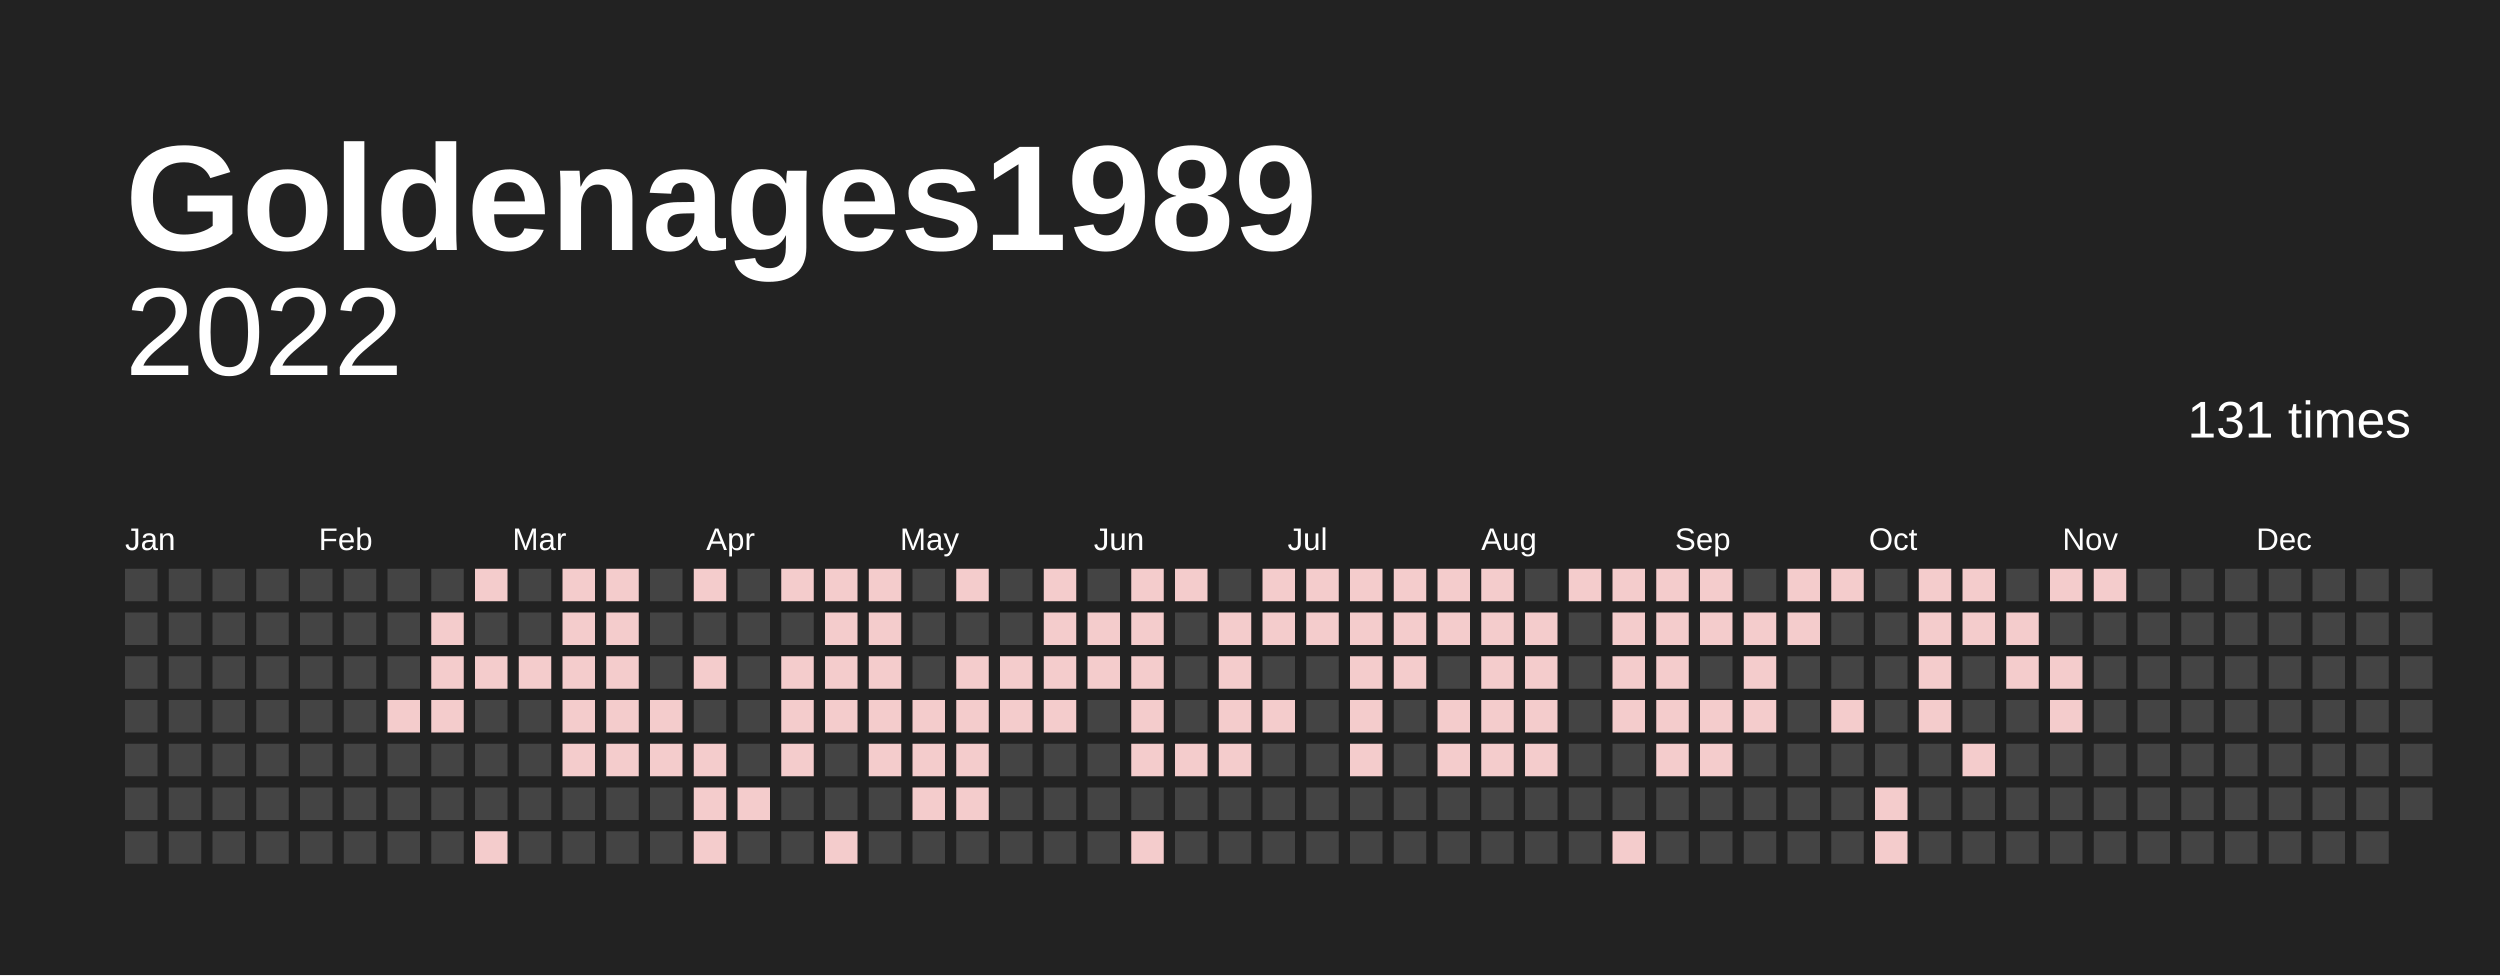
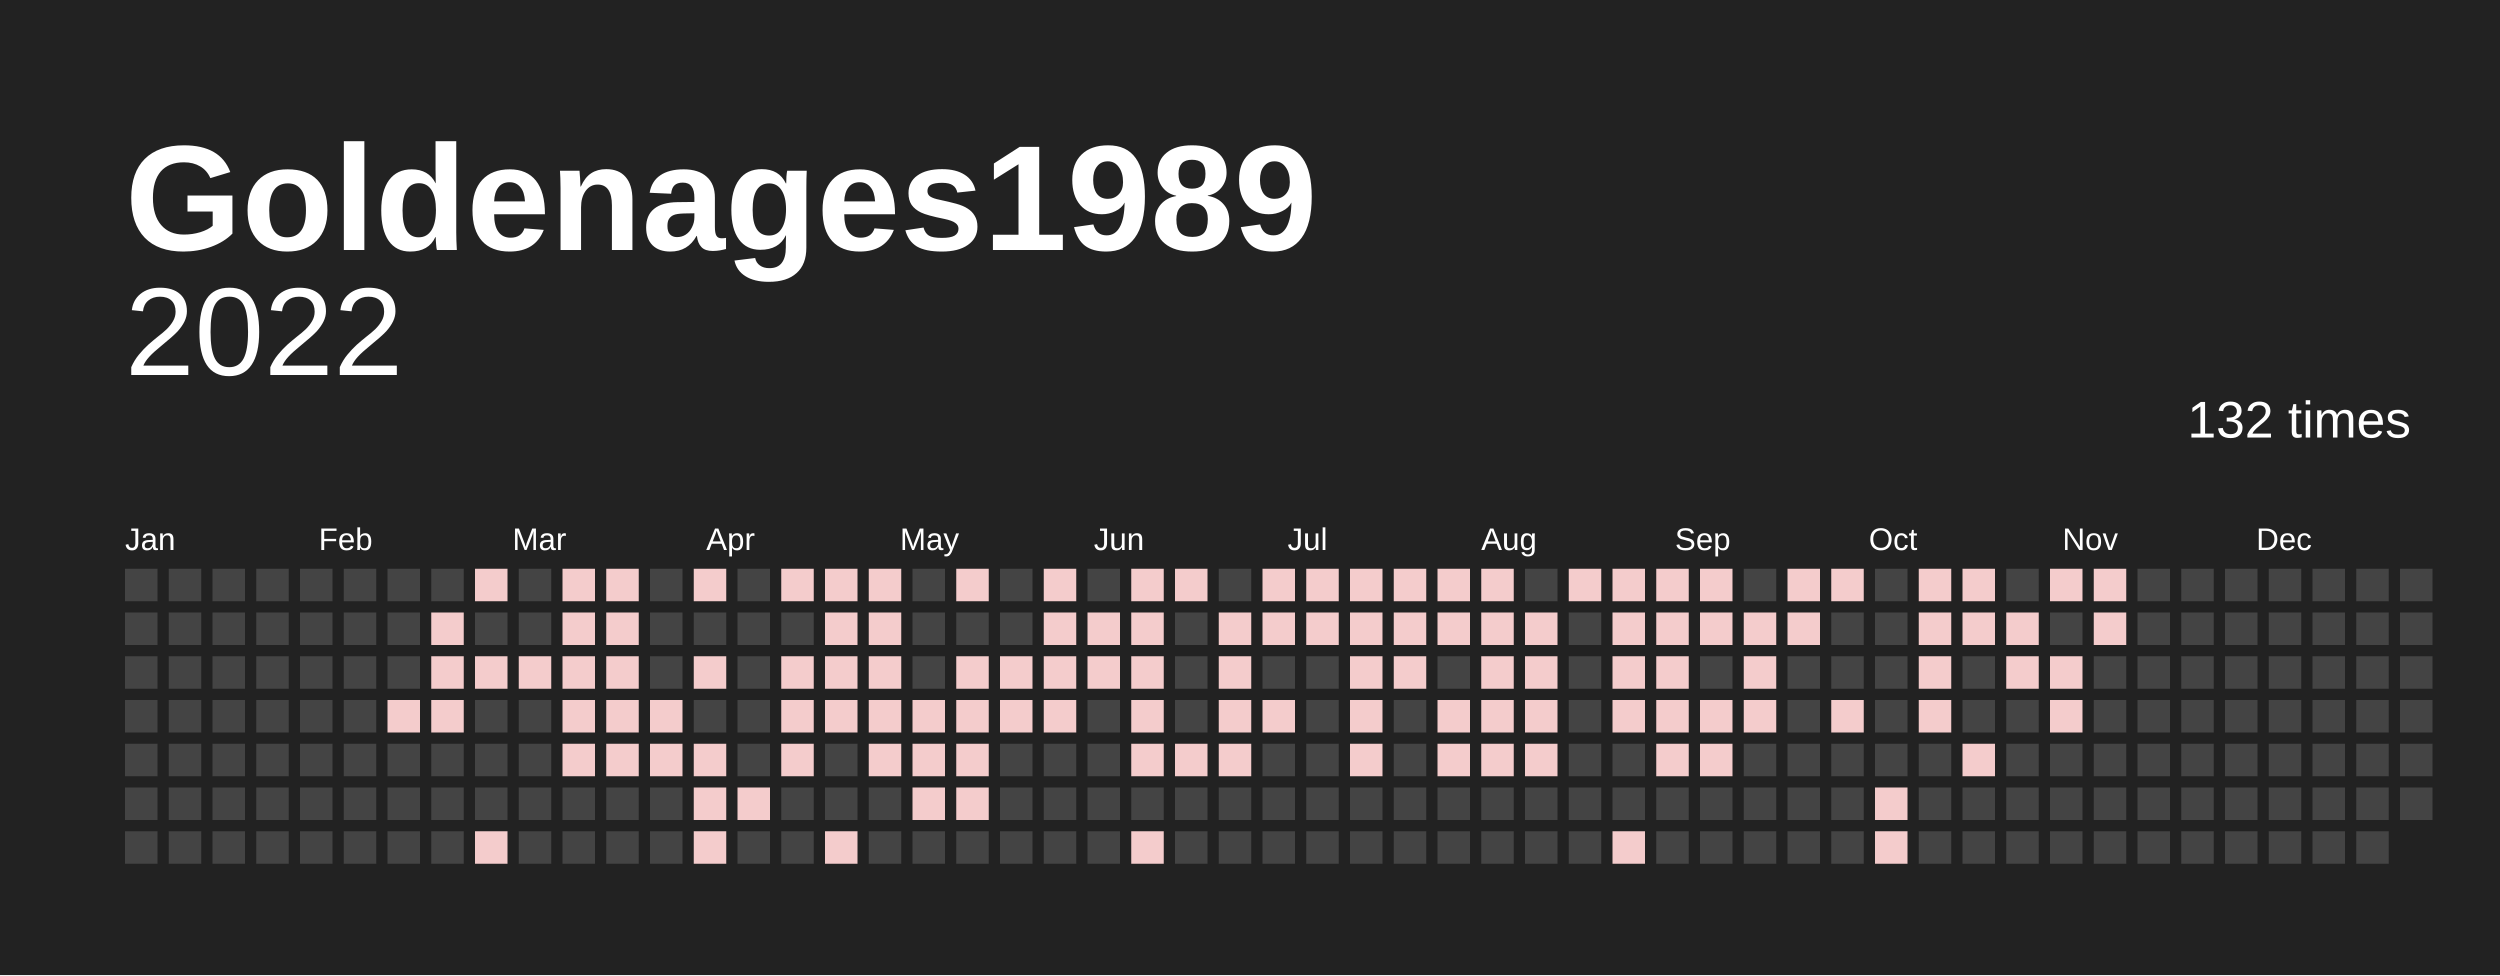
<svg xmlns="http://www.w3.org/2000/svg" baseProfile="full" height="78mm" version="1.1" viewBox="0,0,200,78" width="200mm">
  <defs />
  <rect fill="#222222" height="78" width="200" x="0" y="0" />
  <text fill="#FFFFFF" style="font-size:12px; font-family:Arial; font-weight:bold;" x="10" y="20">Goldenages1989</text>
  <text alignment-baseline="hanging" fill="#FFFFFF" style="font-size:10.0px; font-family:Arial;" x="10" y="30">2022</text>
-   <text alignment-baseline="hanging" fill="#FFFFFF" style="font-size:4.125px; font-family:Arial;" x="175" y="35">131 times</text>
+   <text alignment-baseline="hanging" fill="#FFFFFF" style="font-size:4.125px; font-family:Arial;" x="175" y="35">132 times</text>
  <text fill="#FFFFFF" style="font-size:2.5px; font-family:Arial" x="10.0" y="44">Jan</text>
  <text fill="#FFFFFF" style="font-size:2.5px; font-family:Arial" x="25.5" y="44">Feb</text>
  <text fill="#FFFFFF" style="font-size:2.5px; font-family:Arial" x="41.0" y="44">Mar</text>
  <text fill="#FFFFFF" style="font-size:2.5px; font-family:Arial" x="56.5" y="44">Apr</text>
  <text fill="#FFFFFF" style="font-size:2.5px; font-family:Arial" x="72.0" y="44">May</text>
  <text fill="#FFFFFF" style="font-size:2.5px; font-family:Arial" x="87.5" y="44">Jun</text>
  <text fill="#FFFFFF" style="font-size:2.5px; font-family:Arial" x="103.0" y="44">Jul</text>
  <text fill="#FFFFFF" style="font-size:2.5px; font-family:Arial" x="118.5" y="44">Aug</text>
  <text fill="#FFFFFF" style="font-size:2.5px; font-family:Arial" x="134.0" y="44">Sep</text>
  <text fill="#FFFFFF" style="font-size:2.5px; font-family:Arial" x="149.5" y="44">Oct</text>
  <text fill="#FFFFFF" style="font-size:2.5px; font-family:Arial" x="165.0" y="44">Nov</text>
  <text fill="#FFFFFF" style="font-size:2.5px; font-family:Arial" x="180.5" y="44">Dec</text>
  <rect fill="#444444" height="2.6" width="2.6" x="10.0" y="45.5" />
  <rect fill="#444444" height="2.6" width="2.6" x="10.0" y="49.0" />
  <rect fill="#444444" height="2.6" width="2.6" x="10.0" y="52.5" />
  <rect fill="#444444" height="2.6" width="2.6" x="10.0" y="56.0" />
  <rect fill="#444444" height="2.6" width="2.6" x="10.0" y="59.5" />
  <rect fill="#444444" height="2.6" width="2.6" x="10.0" y="63.0" />
  <rect fill="#444444" height="2.6" width="2.6" x="10.0" y="66.5" />
  <rect fill="#444444" height="2.6" width="2.6" x="13.5" y="45.5" />
  <rect fill="#444444" height="2.6" width="2.6" x="13.5" y="49.0" />
  <rect fill="#444444" height="2.6" width="2.6" x="13.5" y="52.5" />
  <rect fill="#444444" height="2.6" width="2.6" x="13.5" y="56.0" />
  <rect fill="#444444" height="2.6" width="2.6" x="13.5" y="59.5" />
  <rect fill="#444444" height="2.6" width="2.6" x="13.5" y="63.0" />
  <rect fill="#444444" height="2.6" width="2.6" x="13.5" y="66.5" />
  <rect fill="#444444" height="2.6" width="2.6" x="17.0" y="45.5" />
  <rect fill="#444444" height="2.6" width="2.6" x="17.0" y="49.0" />
  <rect fill="#444444" height="2.6" width="2.6" x="17.0" y="52.5" />
  <rect fill="#444444" height="2.6" width="2.6" x="17.0" y="56.0" />
  <rect fill="#444444" height="2.6" width="2.6" x="17.0" y="59.5" />
  <rect fill="#444444" height="2.6" width="2.6" x="17.0" y="63.0" />
  <rect fill="#444444" height="2.6" width="2.6" x="17.0" y="66.5" />
  <rect fill="#444444" height="2.6" width="2.6" x="20.5" y="45.5" />
  <rect fill="#444444" height="2.6" width="2.6" x="20.5" y="49.0" />
  <rect fill="#444444" height="2.6" width="2.6" x="20.5" y="52.5" />
  <rect fill="#444444" height="2.6" width="2.6" x="20.5" y="56.0" />
  <rect fill="#444444" height="2.6" width="2.6" x="20.5" y="59.5" />
  <rect fill="#444444" height="2.6" width="2.6" x="20.5" y="63.0" />
  <rect fill="#444444" height="2.6" width="2.6" x="20.5" y="66.5" />
  <rect fill="#444444" height="2.6" width="2.6" x="24.0" y="45.5" />
  <rect fill="#444444" height="2.6" width="2.6" x="24.0" y="49.0" />
  <rect fill="#444444" height="2.6" width="2.6" x="24.0" y="52.5" />
  <rect fill="#444444" height="2.6" width="2.6" x="24.0" y="56.0" />
  <rect fill="#444444" height="2.6" width="2.6" x="24.0" y="59.5" />
  <rect fill="#444444" height="2.6" width="2.6" x="24.0" y="63.0" />
  <rect fill="#444444" height="2.6" width="2.6" x="24.0" y="66.5" />
  <rect fill="#444444" height="2.6" width="2.6" x="27.5" y="45.5" />
  <rect fill="#444444" height="2.6" width="2.6" x="27.5" y="49.0" />
  <rect fill="#444444" height="2.6" width="2.6" x="27.5" y="52.5" />
  <rect fill="#444444" height="2.6" width="2.6" x="27.5" y="56.0" />
  <rect fill="#444444" height="2.6" width="2.6" x="27.5" y="59.5" />
  <rect fill="#444444" height="2.6" width="2.6" x="27.5" y="63.0" />
  <rect fill="#444444" height="2.6" width="2.6" x="27.5" y="66.5" />
  <rect fill="#444444" height="2.6" width="2.6" x="31.0" y="45.5" />
  <rect fill="#444444" height="2.6" width="2.6" x="31.0" y="49.0" />
  <rect fill="#444444" height="2.6" width="2.6" x="31.0" y="52.5" />
  <rect fill="#f4cccc" height="2.6" width="2.6" x="31.0" y="56.0" />
  <rect fill="#444444" height="2.6" width="2.6" x="31.0" y="59.5" />
  <rect fill="#444444" height="2.6" width="2.6" x="31.0" y="63.0" />
  <rect fill="#444444" height="2.6" width="2.6" x="31.0" y="66.5" />
  <rect fill="#444444" height="2.6" width="2.6" x="34.5" y="45.5" />
  <rect fill="#f4cccc" height="2.6" width="2.6" x="34.5" y="49.0" />
  <rect fill="#f4cccc" height="2.6" width="2.6" x="34.5" y="52.5" />
  <rect fill="#f4cccc" height="2.6" width="2.6" x="34.5" y="56.0" />
  <rect fill="#444444" height="2.6" width="2.6" x="34.5" y="59.5" />
  <rect fill="#444444" height="2.6" width="2.6" x="34.5" y="63.0" />
  <rect fill="#444444" height="2.6" width="2.6" x="34.5" y="66.5" />
  <rect fill="#f4cccc" height="2.6" width="2.6" x="38.0" y="45.5" />
  <rect fill="#444444" height="2.6" width="2.6" x="38.0" y="49.0" />
  <rect fill="#f4cccc" height="2.6" width="2.6" x="38.0" y="52.5" />
  <rect fill="#444444" height="2.6" width="2.6" x="38.0" y="56.0" />
  <rect fill="#444444" height="2.6" width="2.6" x="38.0" y="59.5" />
  <rect fill="#444444" height="2.6" width="2.6" x="38.0" y="63.0" />
  <rect fill="#f4cccc" height="2.6" width="2.6" x="38.0" y="66.5" />
  <rect fill="#444444" height="2.6" width="2.6" x="41.5" y="45.5" />
  <rect fill="#444444" height="2.6" width="2.6" x="41.5" y="49.0" />
  <rect fill="#f4cccc" height="2.6" width="2.6" x="41.5" y="52.5" />
  <rect fill="#444444" height="2.6" width="2.6" x="41.5" y="56.0" />
  <rect fill="#444444" height="2.6" width="2.6" x="41.5" y="59.5" />
  <rect fill="#444444" height="2.6" width="2.6" x="41.5" y="63.0" />
  <rect fill="#444444" height="2.6" width="2.6" x="41.5" y="66.5" />
  <rect fill="#f4cccc" height="2.6" width="2.6" x="45.0" y="45.5" />
  <rect fill="#f4cccc" height="2.6" width="2.6" x="45.0" y="49.0" />
  <rect fill="#f4cccc" height="2.6" width="2.6" x="45.0" y="52.5" />
  <rect fill="#f4cccc" height="2.6" width="2.6" x="45.0" y="56.0" />
  <rect fill="#f4cccc" height="2.6" width="2.6" x="45.0" y="59.5" />
  <rect fill="#444444" height="2.6" width="2.6" x="45.0" y="63.0" />
  <rect fill="#444444" height="2.6" width="2.6" x="45.0" y="66.5" />
  <rect fill="#f4cccc" height="2.6" width="2.6" x="48.5" y="45.5" />
  <rect fill="#f4cccc" height="2.6" width="2.6" x="48.5" y="49.0" />
  <rect fill="#f4cccc" height="2.6" width="2.6" x="48.5" y="52.5" />
  <rect fill="#f4cccc" height="2.6" width="2.6" x="48.5" y="56.0" />
  <rect fill="#f4cccc" height="2.6" width="2.6" x="48.5" y="59.5" />
  <rect fill="#444444" height="2.6" width="2.6" x="48.5" y="63.0" />
  <rect fill="#444444" height="2.6" width="2.6" x="48.5" y="66.5" />
  <rect fill="#444444" height="2.6" width="2.6" x="52.0" y="45.5" />
  <rect fill="#444444" height="2.6" width="2.6" x="52.0" y="49.0" />
  <rect fill="#444444" height="2.6" width="2.6" x="52.0" y="52.5" />
  <rect fill="#f4cccc" height="2.6" width="2.6" x="52.0" y="56.0" />
  <rect fill="#f4cccc" height="2.6" width="2.6" x="52.0" y="59.5" />
  <rect fill="#444444" height="2.6" width="2.6" x="52.0" y="63.0" />
  <rect fill="#444444" height="2.6" width="2.6" x="52.0" y="66.5" />
  <rect fill="#f4cccc" height="2.6" width="2.6" x="55.5" y="45.5" />
  <rect fill="#444444" height="2.6" width="2.6" x="55.5" y="49.0" />
  <rect fill="#f4cccc" height="2.6" width="2.6" x="55.5" y="52.5" />
  <rect fill="#444444" height="2.6" width="2.6" x="55.5" y="56.0" />
  <rect fill="#f4cccc" height="2.6" width="2.6" x="55.5" y="59.5" />
  <rect fill="#f4cccc" height="2.6" width="2.6" x="55.5" y="63.0" />
  <rect fill="#f4cccc" height="2.6" width="2.6" x="55.5" y="66.5" />
  <rect fill="#444444" height="2.6" width="2.6" x="59.0" y="45.5" />
  <rect fill="#444444" height="2.6" width="2.6" x="59.0" y="49.0" />
  <rect fill="#444444" height="2.6" width="2.6" x="59.0" y="52.5" />
  <rect fill="#444444" height="2.6" width="2.6" x="59.0" y="56.0" />
  <rect fill="#444444" height="2.6" width="2.6" x="59.0" y="59.5" />
  <rect fill="#f4cccc" height="2.6" width="2.6" x="59.0" y="63.0" />
  <rect fill="#444444" height="2.6" width="2.6" x="59.0" y="66.5" />
  <rect fill="#f4cccc" height="2.6" width="2.6" x="62.5" y="45.5" />
  <rect fill="#444444" height="2.6" width="2.6" x="62.5" y="49.0" />
  <rect fill="#f4cccc" height="2.6" width="2.6" x="62.5" y="52.5" />
  <rect fill="#f4cccc" height="2.6" width="2.6" x="62.5" y="56.0" />
  <rect fill="#f4cccc" height="2.6" width="2.6" x="62.5" y="59.5" />
  <rect fill="#444444" height="2.6" width="2.6" x="62.5" y="63.0" />
  <rect fill="#444444" height="2.6" width="2.6" x="62.5" y="66.5" />
  <rect fill="#f4cccc" height="2.6" width="2.6" x="66.0" y="45.5" />
  <rect fill="#f4cccc" height="2.6" width="2.6" x="66.0" y="49.0" />
  <rect fill="#f4cccc" height="2.6" width="2.6" x="66.0" y="52.5" />
  <rect fill="#f4cccc" height="2.6" width="2.6" x="66.0" y="56.0" />
  <rect fill="#444444" height="2.6" width="2.6" x="66.0" y="59.5" />
  <rect fill="#444444" height="2.6" width="2.6" x="66.0" y="63.0" />
  <rect fill="#f4cccc" height="2.6" width="2.6" x="66.0" y="66.5" />
  <rect fill="#f4cccc" height="2.6" width="2.6" x="69.5" y="45.5" />
  <rect fill="#f4cccc" height="2.6" width="2.6" x="69.5" y="49.0" />
  <rect fill="#f4cccc" height="2.6" width="2.6" x="69.5" y="52.5" />
  <rect fill="#f4cccc" height="2.6" width="2.6" x="69.5" y="56.0" />
  <rect fill="#f4cccc" height="2.6" width="2.6" x="69.5" y="59.5" />
  <rect fill="#444444" height="2.6" width="2.6" x="69.5" y="63.0" />
  <rect fill="#444444" height="2.6" width="2.6" x="69.5" y="66.5" />
  <rect fill="#444444" height="2.6" width="2.6" x="73.0" y="45.5" />
  <rect fill="#444444" height="2.6" width="2.6" x="73.0" y="49.0" />
  <rect fill="#444444" height="2.6" width="2.6" x="73.0" y="52.5" />
  <rect fill="#f4cccc" height="2.6" width="2.6" x="73.0" y="56.0" />
  <rect fill="#f4cccc" height="2.6" width="2.6" x="73.0" y="59.5" />
  <rect fill="#f4cccc" height="2.6" width="2.6" x="73.0" y="63.0" />
  <rect fill="#444444" height="2.6" width="2.6" x="73.0" y="66.5" />
  <rect fill="#f4cccc" height="2.6" width="2.6" x="76.5" y="45.5" />
  <rect fill="#444444" height="2.6" width="2.6" x="76.5" y="49.0" />
  <rect fill="#f4cccc" height="2.6" width="2.6" x="76.5" y="52.5" />
  <rect fill="#f4cccc" height="2.6" width="2.6" x="76.5" y="56.0" />
  <rect fill="#f4cccc" height="2.6" width="2.6" x="76.5" y="59.5" />
  <rect fill="#f4cccc" height="2.6" width="2.6" x="76.5" y="63.0" />
  <rect fill="#444444" height="2.6" width="2.6" x="76.5" y="66.5" />
  <rect fill="#444444" height="2.6" width="2.6" x="80.0" y="45.5" />
  <rect fill="#444444" height="2.6" width="2.6" x="80.0" y="49.0" />
  <rect fill="#f4cccc" height="2.6" width="2.6" x="80.0" y="52.5" />
  <rect fill="#f4cccc" height="2.6" width="2.6" x="80.0" y="56.0" />
  <rect fill="#444444" height="2.6" width="2.6" x="80.0" y="59.5" />
  <rect fill="#444444" height="2.6" width="2.6" x="80.0" y="63.0" />
  <rect fill="#444444" height="2.6" width="2.6" x="80.0" y="66.5" />
  <rect fill="#f4cccc" height="2.6" width="2.6" x="83.5" y="45.5" />
  <rect fill="#f4cccc" height="2.6" width="2.6" x="83.5" y="49.0" />
  <rect fill="#f4cccc" height="2.6" width="2.6" x="83.5" y="52.5" />
  <rect fill="#f4cccc" height="2.6" width="2.6" x="83.5" y="56.0" />
  <rect fill="#444444" height="2.6" width="2.6" x="83.5" y="59.5" />
  <rect fill="#444444" height="2.6" width="2.6" x="83.5" y="63.0" />
  <rect fill="#444444" height="2.6" width="2.6" x="83.5" y="66.5" />
  <rect fill="#444444" height="2.6" width="2.6" x="87.0" y="45.5" />
  <rect fill="#f4cccc" height="2.6" width="2.6" x="87.0" y="49.0" />
  <rect fill="#f4cccc" height="2.6" width="2.6" x="87.0" y="52.5" />
  <rect fill="#444444" height="2.6" width="2.6" x="87.0" y="56.0" />
  <rect fill="#444444" height="2.6" width="2.6" x="87.0" y="59.5" />
  <rect fill="#444444" height="2.6" width="2.6" x="87.0" y="63.0" />
  <rect fill="#444444" height="2.6" width="2.6" x="87.0" y="66.5" />
  <rect fill="#f4cccc" height="2.6" width="2.6" x="90.5" y="45.5" />
  <rect fill="#f4cccc" height="2.6" width="2.6" x="90.5" y="49.0" />
  <rect fill="#f4cccc" height="2.6" width="2.6" x="90.5" y="52.5" />
  <rect fill="#f4cccc" height="2.6" width="2.6" x="90.5" y="56.0" />
  <rect fill="#f4cccc" height="2.6" width="2.6" x="90.5" y="59.5" />
  <rect fill="#444444" height="2.6" width="2.6" x="90.5" y="63.0" />
  <rect fill="#f4cccc" height="2.6" width="2.6" x="90.5" y="66.5" />
  <rect fill="#f4cccc" height="2.6" width="2.6" x="94.0" y="45.5" />
  <rect fill="#444444" height="2.6" width="2.6" x="94.0" y="49.0" />
  <rect fill="#444444" height="2.6" width="2.6" x="94.0" y="52.5" />
  <rect fill="#444444" height="2.6" width="2.6" x="94.0" y="56.0" />
  <rect fill="#f4cccc" height="2.6" width="2.6" x="94.0" y="59.5" />
  <rect fill="#444444" height="2.6" width="2.6" x="94.0" y="63.0" />
  <rect fill="#444444" height="2.6" width="2.6" x="94.0" y="66.5" />
  <rect fill="#444444" height="2.6" width="2.6" x="97.5" y="45.5" />
  <rect fill="#f4cccc" height="2.6" width="2.6" x="97.5" y="49.0" />
  <rect fill="#f4cccc" height="2.6" width="2.6" x="97.5" y="52.5" />
  <rect fill="#f4cccc" height="2.6" width="2.6" x="97.5" y="56.0" />
  <rect fill="#f4cccc" height="2.6" width="2.6" x="97.5" y="59.5" />
  <rect fill="#444444" height="2.6" width="2.6" x="97.5" y="63.0" />
  <rect fill="#444444" height="2.6" width="2.6" x="97.5" y="66.5" />
  <rect fill="#f4cccc" height="2.6" width="2.6" x="101.0" y="45.5" />
  <rect fill="#f4cccc" height="2.6" width="2.6" x="101.0" y="49.0" />
  <rect fill="#444444" height="2.6" width="2.6" x="101.0" y="52.5" />
  <rect fill="#f4cccc" height="2.6" width="2.6" x="101.0" y="56.0" />
  <rect fill="#444444" height="2.6" width="2.6" x="101.0" y="59.5" />
  <rect fill="#444444" height="2.6" width="2.6" x="101.0" y="63.0" />
  <rect fill="#444444" height="2.6" width="2.6" x="101.0" y="66.5" />
  <rect fill="#f4cccc" height="2.6" width="2.6" x="104.5" y="45.5" />
  <rect fill="#f4cccc" height="2.6" width="2.6" x="104.5" y="49.0" />
  <rect fill="#444444" height="2.6" width="2.6" x="104.5" y="52.5" />
  <rect fill="#444444" height="2.6" width="2.6" x="104.5" y="56.0" />
  <rect fill="#444444" height="2.6" width="2.6" x="104.5" y="59.5" />
  <rect fill="#444444" height="2.6" width="2.6" x="104.5" y="63.0" />
  <rect fill="#444444" height="2.6" width="2.6" x="104.5" y="66.5" />
  <rect fill="#f4cccc" height="2.6" width="2.6" x="108.0" y="45.5" />
  <rect fill="#f4cccc" height="2.6" width="2.6" x="108.0" y="49.0" />
  <rect fill="#f4cccc" height="2.6" width="2.6" x="108.0" y="52.5" />
  <rect fill="#f4cccc" height="2.6" width="2.6" x="108.0" y="56.0" />
  <rect fill="#f4cccc" height="2.6" width="2.6" x="108.0" y="59.5" />
  <rect fill="#444444" height="2.6" width="2.6" x="108.0" y="63.0" />
  <rect fill="#444444" height="2.6" width="2.6" x="108.0" y="66.5" />
  <rect fill="#f4cccc" height="2.6" width="2.6" x="111.5" y="45.5" />
  <rect fill="#f4cccc" height="2.6" width="2.6" x="111.5" y="49.0" />
  <rect fill="#f4cccc" height="2.6" width="2.6" x="111.5" y="52.5" />
  <rect fill="#444444" height="2.6" width="2.6" x="111.5" y="56.0" />
  <rect fill="#444444" height="2.6" width="2.6" x="111.5" y="59.5" />
  <rect fill="#444444" height="2.6" width="2.6" x="111.5" y="63.0" />
  <rect fill="#444444" height="2.6" width="2.6" x="111.5" y="66.5" />
  <rect fill="#f4cccc" height="2.6" width="2.6" x="115.0" y="45.5" />
  <rect fill="#f4cccc" height="2.6" width="2.6" x="115.0" y="49.0" />
  <rect fill="#444444" height="2.6" width="2.6" x="115.0" y="52.5" />
  <rect fill="#f4cccc" height="2.6" width="2.6" x="115.0" y="56.0" />
  <rect fill="#f4cccc" height="2.6" width="2.6" x="115.0" y="59.5" />
  <rect fill="#444444" height="2.6" width="2.6" x="115.0" y="63.0" />
  <rect fill="#444444" height="2.6" width="2.6" x="115.0" y="66.5" />
  <rect fill="#f4cccc" height="2.6" width="2.6" x="118.5" y="45.5" />
  <rect fill="#f4cccc" height="2.6" width="2.6" x="118.5" y="49.0" />
  <rect fill="#f4cccc" height="2.6" width="2.6" x="118.5" y="52.5" />
  <rect fill="#f4cccc" height="2.6" width="2.6" x="118.5" y="56.0" />
  <rect fill="#f4cccc" height="2.6" width="2.6" x="118.5" y="59.5" />
  <rect fill="#444444" height="2.6" width="2.6" x="118.5" y="63.0" />
  <rect fill="#444444" height="2.6" width="2.6" x="118.5" y="66.5" />
  <rect fill="#444444" height="2.6" width="2.6" x="122.0" y="45.5" />
  <rect fill="#f4cccc" height="2.6" width="2.6" x="122.0" y="49.0" />
  <rect fill="#f4cccc" height="2.6" width="2.6" x="122.0" y="52.5" />
  <rect fill="#f4cccc" height="2.6" width="2.6" x="122.0" y="56.0" />
  <rect fill="#f4cccc" height="2.6" width="2.6" x="122.0" y="59.5" />
  <rect fill="#444444" height="2.6" width="2.6" x="122.0" y="63.0" />
  <rect fill="#444444" height="2.6" width="2.6" x="122.0" y="66.5" />
  <rect fill="#f4cccc" height="2.6" width="2.6" x="125.5" y="45.5" />
  <rect fill="#444444" height="2.6" width="2.6" x="125.5" y="49.0" />
  <rect fill="#444444" height="2.6" width="2.6" x="125.5" y="52.5" />
  <rect fill="#444444" height="2.6" width="2.6" x="125.5" y="56.0" />
  <rect fill="#444444" height="2.6" width="2.6" x="125.5" y="59.5" />
  <rect fill="#444444" height="2.6" width="2.6" x="125.5" y="63.0" />
  <rect fill="#444444" height="2.6" width="2.6" x="125.5" y="66.5" />
  <rect fill="#f4cccc" height="2.6" width="2.6" x="129.0" y="45.5" />
  <rect fill="#f4cccc" height="2.6" width="2.6" x="129.0" y="49.0" />
  <rect fill="#f4cccc" height="2.6" width="2.6" x="129.0" y="52.5" />
  <rect fill="#f4cccc" height="2.6" width="2.6" x="129.0" y="56.0" />
  <rect fill="#444444" height="2.6" width="2.6" x="129.0" y="59.5" />
  <rect fill="#444444" height="2.6" width="2.6" x="129.0" y="63.0" />
  <rect fill="#f4cccc" height="2.6" width="2.6" x="129.0" y="66.5" />
  <rect fill="#f4cccc" height="2.6" width="2.6" x="132.5" y="45.5" />
  <rect fill="#f4cccc" height="2.6" width="2.6" x="132.5" y="49.0" />
  <rect fill="#f4cccc" height="2.6" width="2.6" x="132.5" y="52.5" />
  <rect fill="#f4cccc" height="2.6" width="2.6" x="132.5" y="56.0" />
  <rect fill="#f4cccc" height="2.6" width="2.6" x="132.5" y="59.5" />
  <rect fill="#444444" height="2.6" width="2.6" x="132.5" y="63.0" />
  <rect fill="#444444" height="2.6" width="2.6" x="132.5" y="66.5" />
  <rect fill="#f4cccc" height="2.6" width="2.6" x="136.0" y="45.5" />
  <rect fill="#f4cccc" height="2.6" width="2.6" x="136.0" y="49.0" />
  <rect fill="#444444" height="2.6" width="2.6" x="136.0" y="52.5" />
  <rect fill="#f4cccc" height="2.6" width="2.6" x="136.0" y="56.0" />
  <rect fill="#f4cccc" height="2.6" width="2.6" x="136.0" y="59.5" />
  <rect fill="#444444" height="2.6" width="2.6" x="136.0" y="63.0" />
  <rect fill="#444444" height="2.6" width="2.6" x="136.0" y="66.5" />
  <rect fill="#444444" height="2.6" width="2.6" x="139.5" y="45.5" />
  <rect fill="#f4cccc" height="2.6" width="2.6" x="139.5" y="49.0" />
  <rect fill="#f4cccc" height="2.6" width="2.6" x="139.5" y="52.5" />
  <rect fill="#f4cccc" height="2.6" width="2.6" x="139.5" y="56.0" />
  <rect fill="#444444" height="2.6" width="2.6" x="139.5" y="59.5" />
  <rect fill="#444444" height="2.6" width="2.6" x="139.5" y="63.0" />
  <rect fill="#444444" height="2.6" width="2.6" x="139.5" y="66.5" />
  <rect fill="#f4cccc" height="2.6" width="2.6" x="143.0" y="45.5" />
  <rect fill="#f4cccc" height="2.6" width="2.6" x="143.0" y="49.0" />
  <rect fill="#444444" height="2.6" width="2.6" x="143.0" y="52.5" />
  <rect fill="#444444" height="2.6" width="2.6" x="143.0" y="56.0" />
  <rect fill="#444444" height="2.6" width="2.6" x="143.0" y="59.5" />
  <rect fill="#444444" height="2.6" width="2.6" x="143.0" y="63.0" />
  <rect fill="#444444" height="2.6" width="2.6" x="143.0" y="66.5" />
  <rect fill="#f4cccc" height="2.6" width="2.6" x="146.5" y="45.5" />
  <rect fill="#444444" height="2.6" width="2.6" x="146.5" y="49.0" />
  <rect fill="#444444" height="2.6" width="2.6" x="146.5" y="52.5" />
  <rect fill="#f4cccc" height="2.6" width="2.6" x="146.5" y="56.0" />
  <rect fill="#444444" height="2.6" width="2.6" x="146.5" y="59.5" />
  <rect fill="#444444" height="2.6" width="2.6" x="146.5" y="63.0" />
  <rect fill="#444444" height="2.6" width="2.6" x="146.5" y="66.5" />
  <rect fill="#444444" height="2.6" width="2.6" x="150.0" y="45.5" />
  <rect fill="#444444" height="2.6" width="2.6" x="150.0" y="49.0" />
  <rect fill="#444444" height="2.6" width="2.6" x="150.0" y="52.5" />
  <rect fill="#444444" height="2.6" width="2.6" x="150.0" y="56.0" />
  <rect fill="#444444" height="2.6" width="2.6" x="150.0" y="59.5" />
  <rect fill="#f4cccc" height="2.6" width="2.6" x="150.0" y="63.0" />
  <rect fill="#f4cccc" height="2.6" width="2.6" x="150.0" y="66.5" />
  <rect fill="#f4cccc" height="2.6" width="2.6" x="153.5" y="45.5" />
  <rect fill="#f4cccc" height="2.6" width="2.6" x="153.5" y="49.0" />
  <rect fill="#f4cccc" height="2.6" width="2.6" x="153.5" y="52.5" />
  <rect fill="#f4cccc" height="2.6" width="2.6" x="153.5" y="56.0" />
  <rect fill="#444444" height="2.6" width="2.6" x="153.5" y="59.5" />
  <rect fill="#444444" height="2.6" width="2.6" x="153.5" y="63.0" />
  <rect fill="#444444" height="2.6" width="2.6" x="153.5" y="66.5" />
  <rect fill="#f4cccc" height="2.6" width="2.6" x="157.0" y="45.5" />
  <rect fill="#f4cccc" height="2.6" width="2.6" x="157.0" y="49.0" />
  <rect fill="#444444" height="2.6" width="2.6" x="157.0" y="52.5" />
  <rect fill="#444444" height="2.6" width="2.6" x="157.0" y="56.0" />
  <rect fill="#f4cccc" height="2.6" width="2.6" x="157.0" y="59.5" />
  <rect fill="#444444" height="2.6" width="2.6" x="157.0" y="63.0" />
  <rect fill="#444444" height="2.6" width="2.6" x="157.0" y="66.5" />
  <rect fill="#444444" height="2.6" width="2.6" x="160.5" y="45.5" />
  <rect fill="#f4cccc" height="2.6" width="2.6" x="160.5" y="49.0" />
  <rect fill="#f4cccc" height="2.6" width="2.6" x="160.5" y="52.5" />
  <rect fill="#444444" height="2.6" width="2.6" x="160.5" y="56.0" />
  <rect fill="#444444" height="2.6" width="2.6" x="160.5" y="59.5" />
  <rect fill="#444444" height="2.6" width="2.6" x="160.5" y="63.0" />
  <rect fill="#444444" height="2.6" width="2.6" x="160.5" y="66.5" />
  <rect fill="#f4cccc" height="2.6" width="2.6" x="164.0" y="45.5" />
  <rect fill="#444444" height="2.6" width="2.6" x="164.0" y="49.0" />
  <rect fill="#f4cccc" height="2.6" width="2.6" x="164.0" y="52.5" />
  <rect fill="#f4cccc" height="2.6" width="2.6" x="164.0" y="56.0" />
  <rect fill="#444444" height="2.6" width="2.6" x="164.0" y="59.5" />
  <rect fill="#444444" height="2.6" width="2.6" x="164.0" y="63.0" />
  <rect fill="#444444" height="2.6" width="2.6" x="164.0" y="66.5" />
  <rect fill="#f4cccc" height="2.6" width="2.6" x="167.5" y="45.5" />
-   <rect fill="#444444" height="2.6" width="2.6" x="167.5" y="49.0" />
+   <rect fill="#f4cccc" height="2.6" width="2.6" x="167.5" y="49.0" />
  <rect fill="#444444" height="2.6" width="2.6" x="167.5" y="52.5" />
  <rect fill="#444444" height="2.6" width="2.6" x="167.5" y="56.0" />
  <rect fill="#444444" height="2.6" width="2.6" x="167.5" y="59.5" />
  <rect fill="#444444" height="2.6" width="2.6" x="167.5" y="63.0" />
  <rect fill="#444444" height="2.6" width="2.6" x="167.5" y="66.5" />
  <rect fill="#444444" height="2.6" width="2.6" x="171.0" y="45.5" />
  <rect fill="#444444" height="2.6" width="2.6" x="171.0" y="49.0" />
  <rect fill="#444444" height="2.6" width="2.6" x="171.0" y="52.5" />
  <rect fill="#444444" height="2.6" width="2.6" x="171.0" y="56.0" />
  <rect fill="#444444" height="2.6" width="2.6" x="171.0" y="59.5" />
  <rect fill="#444444" height="2.6" width="2.6" x="171.0" y="63.0" />
  <rect fill="#444444" height="2.6" width="2.6" x="171.0" y="66.5" />
  <rect fill="#444444" height="2.6" width="2.6" x="174.5" y="45.5" />
  <rect fill="#444444" height="2.6" width="2.6" x="174.5" y="49.0" />
  <rect fill="#444444" height="2.6" width="2.6" x="174.5" y="52.5" />
  <rect fill="#444444" height="2.6" width="2.6" x="174.5" y="56.0" />
  <rect fill="#444444" height="2.6" width="2.6" x="174.5" y="59.5" />
  <rect fill="#444444" height="2.6" width="2.6" x="174.5" y="63.0" />
  <rect fill="#444444" height="2.6" width="2.6" x="174.5" y="66.5" />
  <rect fill="#444444" height="2.6" width="2.6" x="178.0" y="45.5" />
  <rect fill="#444444" height="2.6" width="2.6" x="178.0" y="49.0" />
  <rect fill="#444444" height="2.6" width="2.6" x="178.0" y="52.5" />
  <rect fill="#444444" height="2.6" width="2.6" x="178.0" y="56.0" />
  <rect fill="#444444" height="2.6" width="2.6" x="178.0" y="59.5" />
  <rect fill="#444444" height="2.6" width="2.6" x="178.0" y="63.0" />
  <rect fill="#444444" height="2.6" width="2.6" x="178.0" y="66.5" />
  <rect fill="#444444" height="2.6" width="2.6" x="181.5" y="45.5" />
  <rect fill="#444444" height="2.6" width="2.6" x="181.5" y="49.0" />
  <rect fill="#444444" height="2.6" width="2.6" x="181.5" y="52.5" />
  <rect fill="#444444" height="2.6" width="2.6" x="181.5" y="56.0" />
  <rect fill="#444444" height="2.6" width="2.6" x="181.5" y="59.5" />
  <rect fill="#444444" height="2.6" width="2.6" x="181.5" y="63.0" />
  <rect fill="#444444" height="2.6" width="2.6" x="181.5" y="66.5" />
  <rect fill="#444444" height="2.6" width="2.6" x="185.0" y="45.5" />
  <rect fill="#444444" height="2.6" width="2.6" x="185.0" y="49.0" />
  <rect fill="#444444" height="2.6" width="2.6" x="185.0" y="52.5" />
  <rect fill="#444444" height="2.6" width="2.6" x="185.0" y="56.0" />
  <rect fill="#444444" height="2.6" width="2.6" x="185.0" y="59.5" />
  <rect fill="#444444" height="2.6" width="2.6" x="185.0" y="63.0" />
  <rect fill="#444444" height="2.6" width="2.6" x="185.0" y="66.5" />
  <rect fill="#444444" height="2.6" width="2.6" x="188.5" y="45.5" />
  <rect fill="#444444" height="2.6" width="2.6" x="188.5" y="49.0" />
  <rect fill="#444444" height="2.6" width="2.6" x="188.5" y="52.5" />
  <rect fill="#444444" height="2.6" width="2.6" x="188.5" y="56.0" />
  <rect fill="#444444" height="2.6" width="2.6" x="188.5" y="59.5" />
  <rect fill="#444444" height="2.6" width="2.6" x="188.5" y="63.0" />
  <rect fill="#444444" height="2.6" width="2.6" x="188.5" y="66.5" />
  <rect fill="#444444" height="2.6" width="2.6" x="192.0" y="45.5" />
  <rect fill="#444444" height="2.6" width="2.6" x="192.0" y="49.0" />
  <rect fill="#444444" height="2.6" width="2.6" x="192.0" y="52.5" />
  <rect fill="#444444" height="2.6" width="2.6" x="192.0" y="56.0" />
  <rect fill="#444444" height="2.6" width="2.6" x="192.0" y="59.5" />
  <rect fill="#444444" height="2.6" width="2.6" x="192.0" y="63.0" />
</svg>
